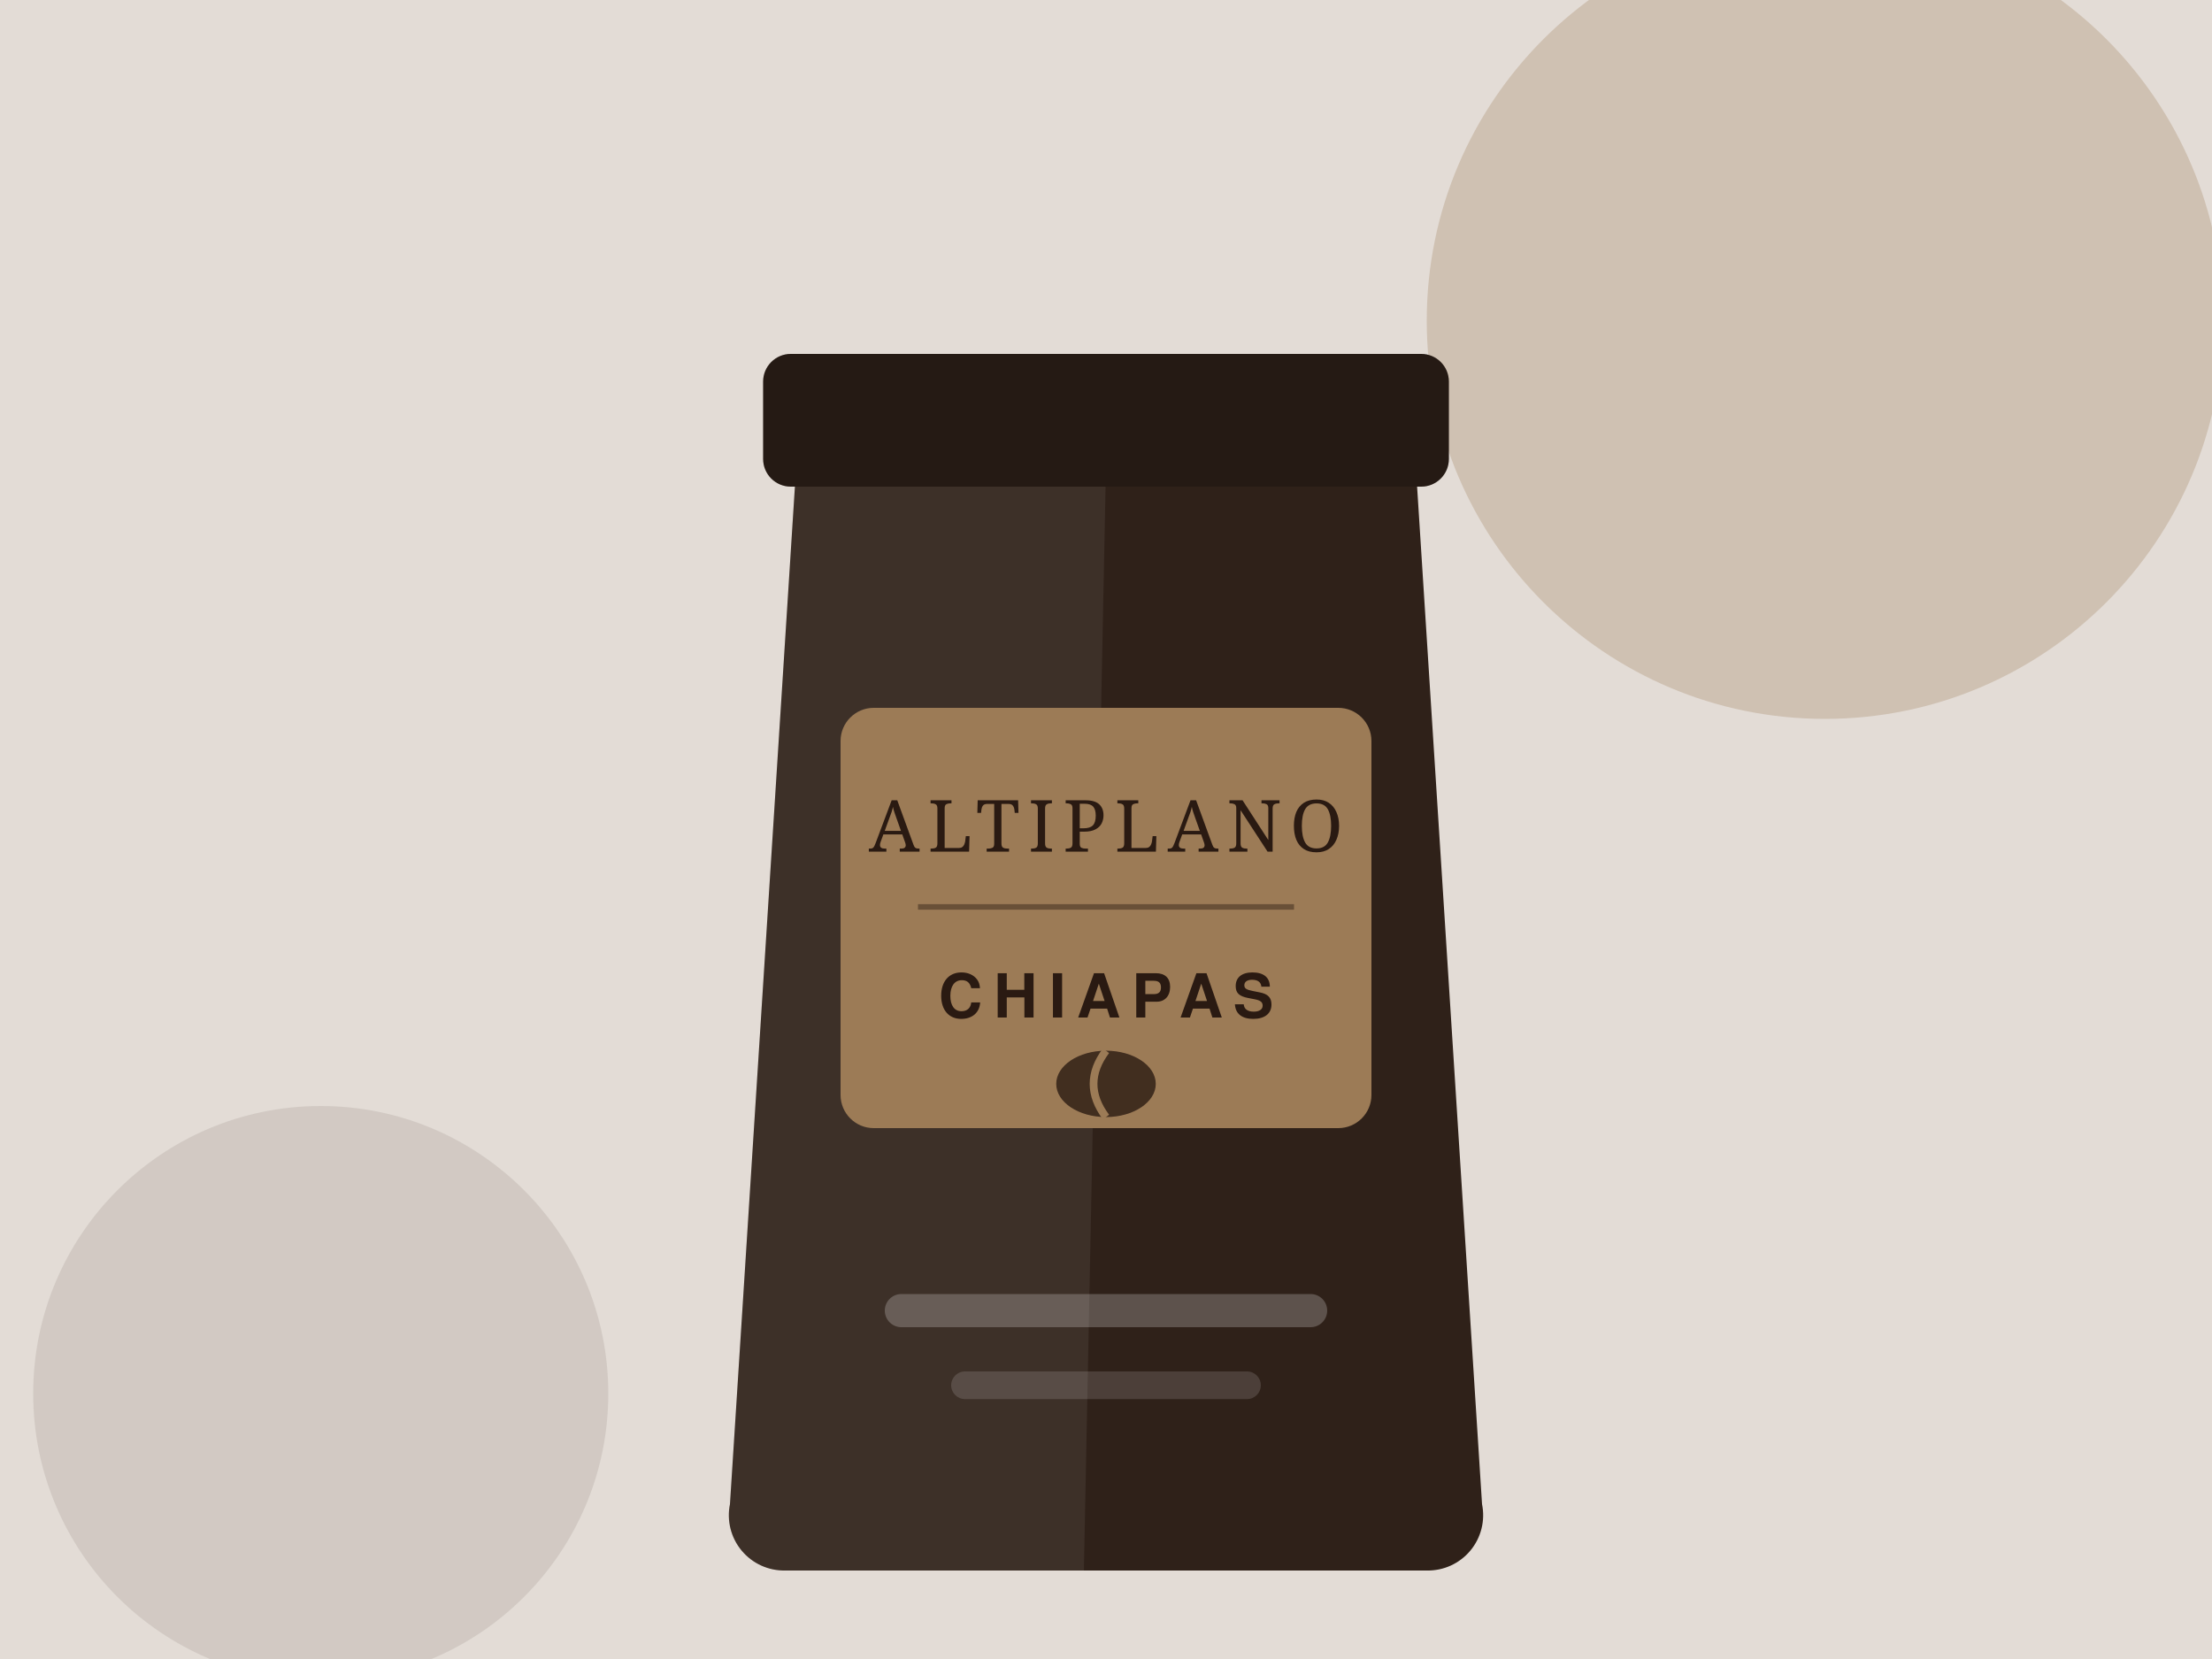
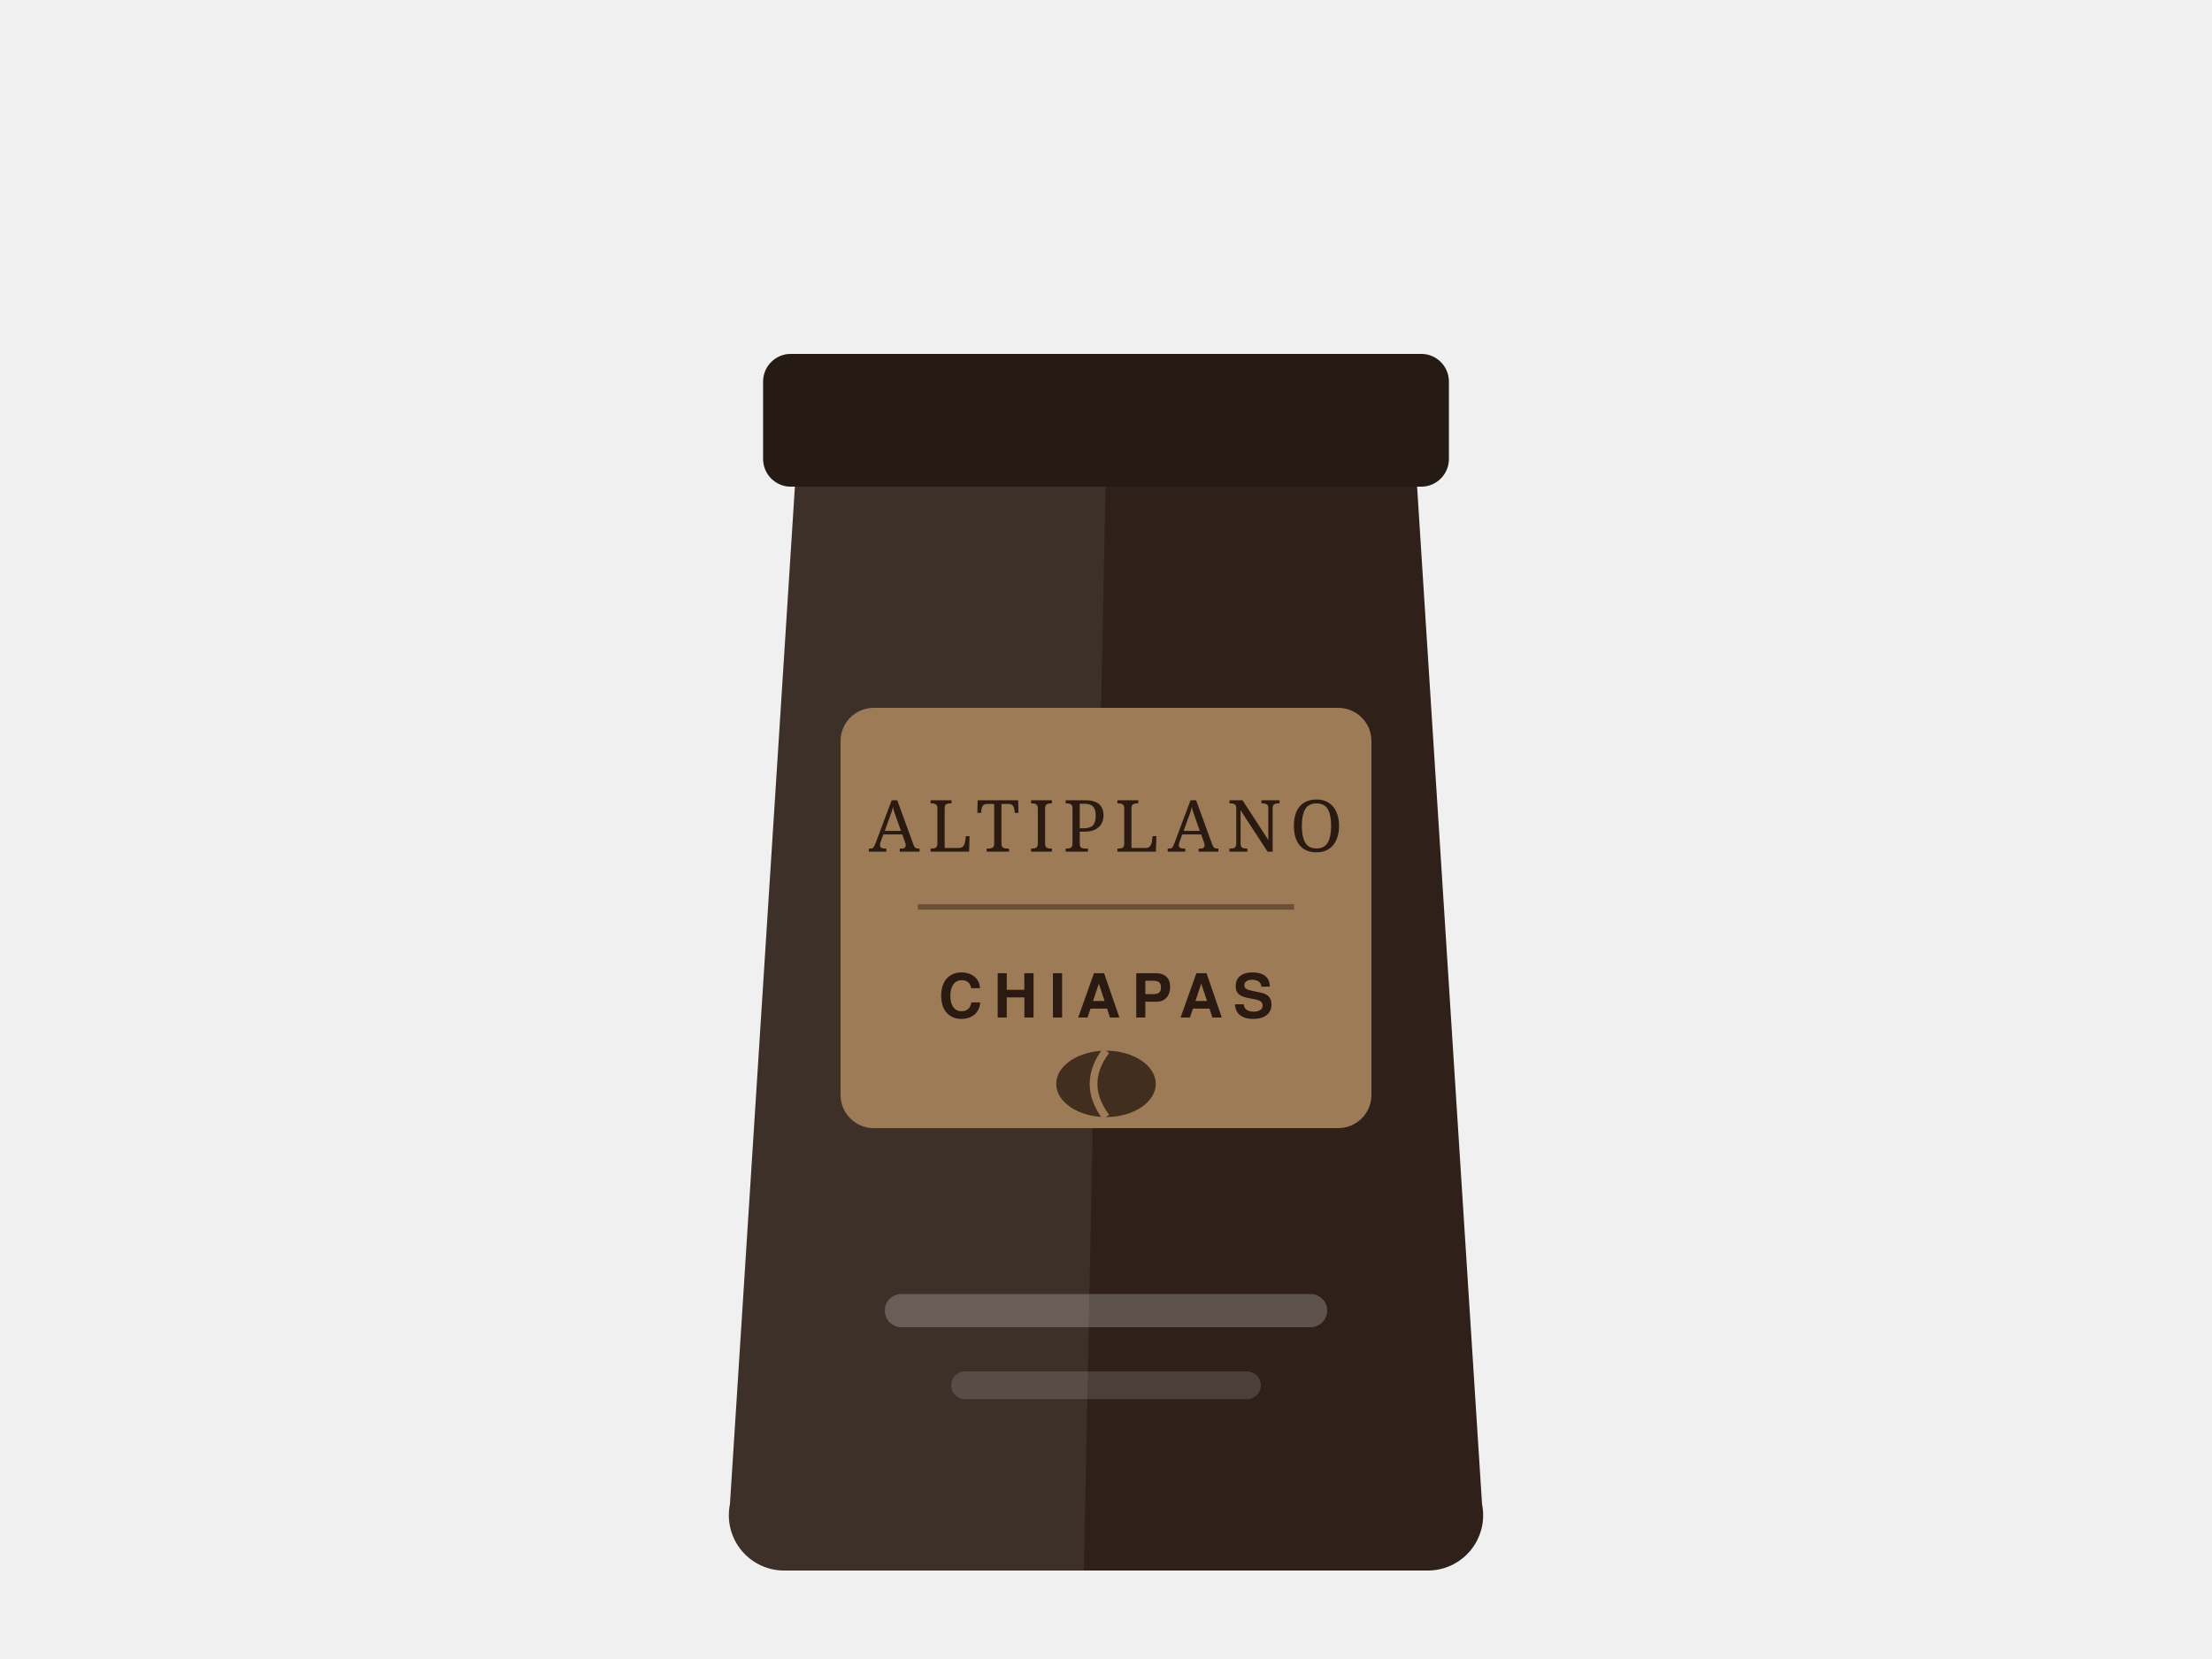
<svg xmlns="http://www.w3.org/2000/svg" viewBox="0 0 400 300" width="400" height="300" role="img" aria-label="Blend Altiplano — Espresso">
-   <rect width="400" height="300" fill="#e3dcd6" />
-   <circle cx="330" cy="58" r="72" fill="#9c7b56" opacity=".28" />
-   <circle cx="58" cy="252" r="52" fill="#2f2119" opacity=".10" />
  <g transform="translate(130 58)">
    <path d="M14 26 H126 L138 214 A10 10 0 0 1 128 226 H12 A10 10 0 0 1 2 214 Z" fill="#2f2119" />
    <path d="M14 26 H70 L66 226 H12 A10 10 0 0 1 2 214 Z" fill="#ffffff" opacity=".07" />
    <rect x="8" y="6" width="124" height="24" rx="5" fill="#2f2119" />
    <rect x="8" y="6" width="124" height="24" rx="5" fill="#000" opacity=".22" />
    <rect x="22" y="70" width="96" height="76" rx="6" fill="#9c7b56" />
    <text x="70" y="96" font-family="Georgia, serif" font-size="13" fill="#2a1a12" text-anchor="middle" letter-spacing="1.5">ALTIPLANO</text>
    <line x1="36" y1="106" x2="104" y2="106" stroke="#2a1a12" stroke-width="1" opacity=".45" />
    <text x="70" y="126" font-family="Helvetica, Arial, sans-serif" font-size="11" fill="#2a1a12" text-anchor="middle" letter-spacing="2" font-weight="bold">CHIAPAS</text>
    <ellipse cx="70" cy="138" rx="9" ry="6" fill="#2a1a12" opacity=".8" />
    <path d="M70 132 c-3 4 -3 8 0 12" stroke="#9c7b56" stroke-width="1.4" fill="none" />
    <rect x="30" y="176" width="80" height="6" rx="3" fill="#fff" opacity=".22" />
    <rect x="42" y="190" width="56" height="5" rx="2.5" fill="#fff" opacity=".14" />
  </g>
</svg>
